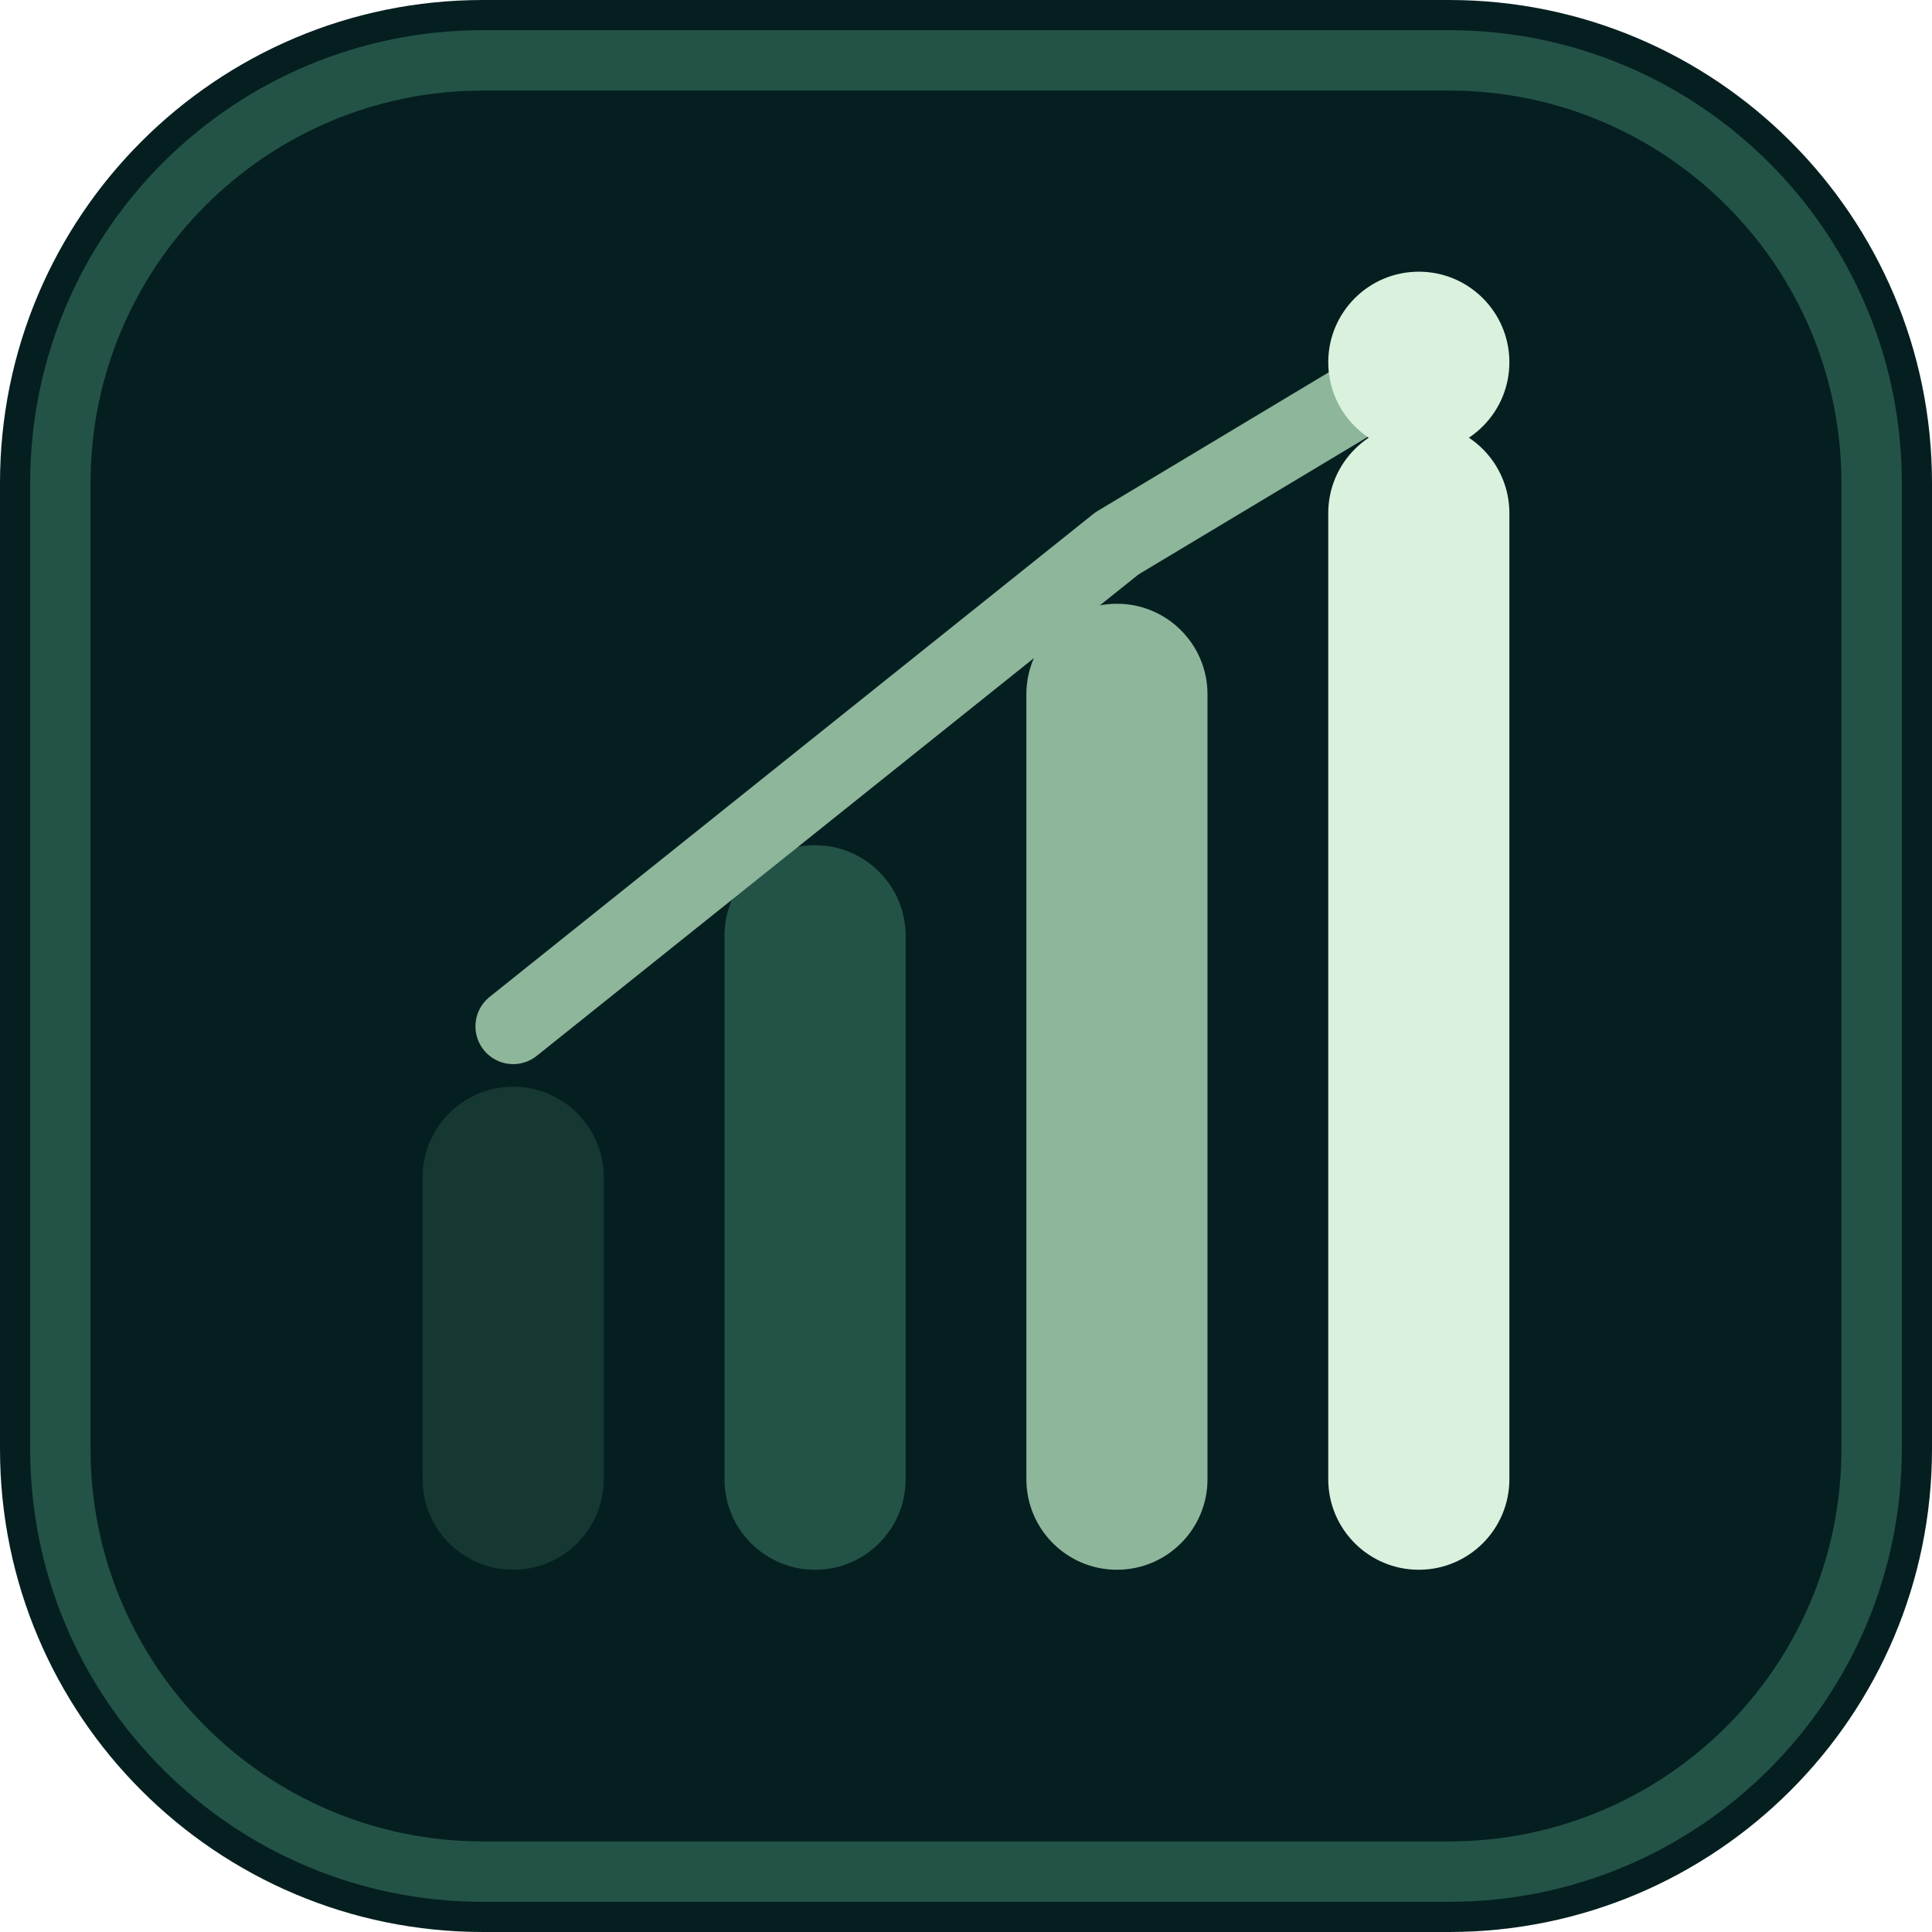
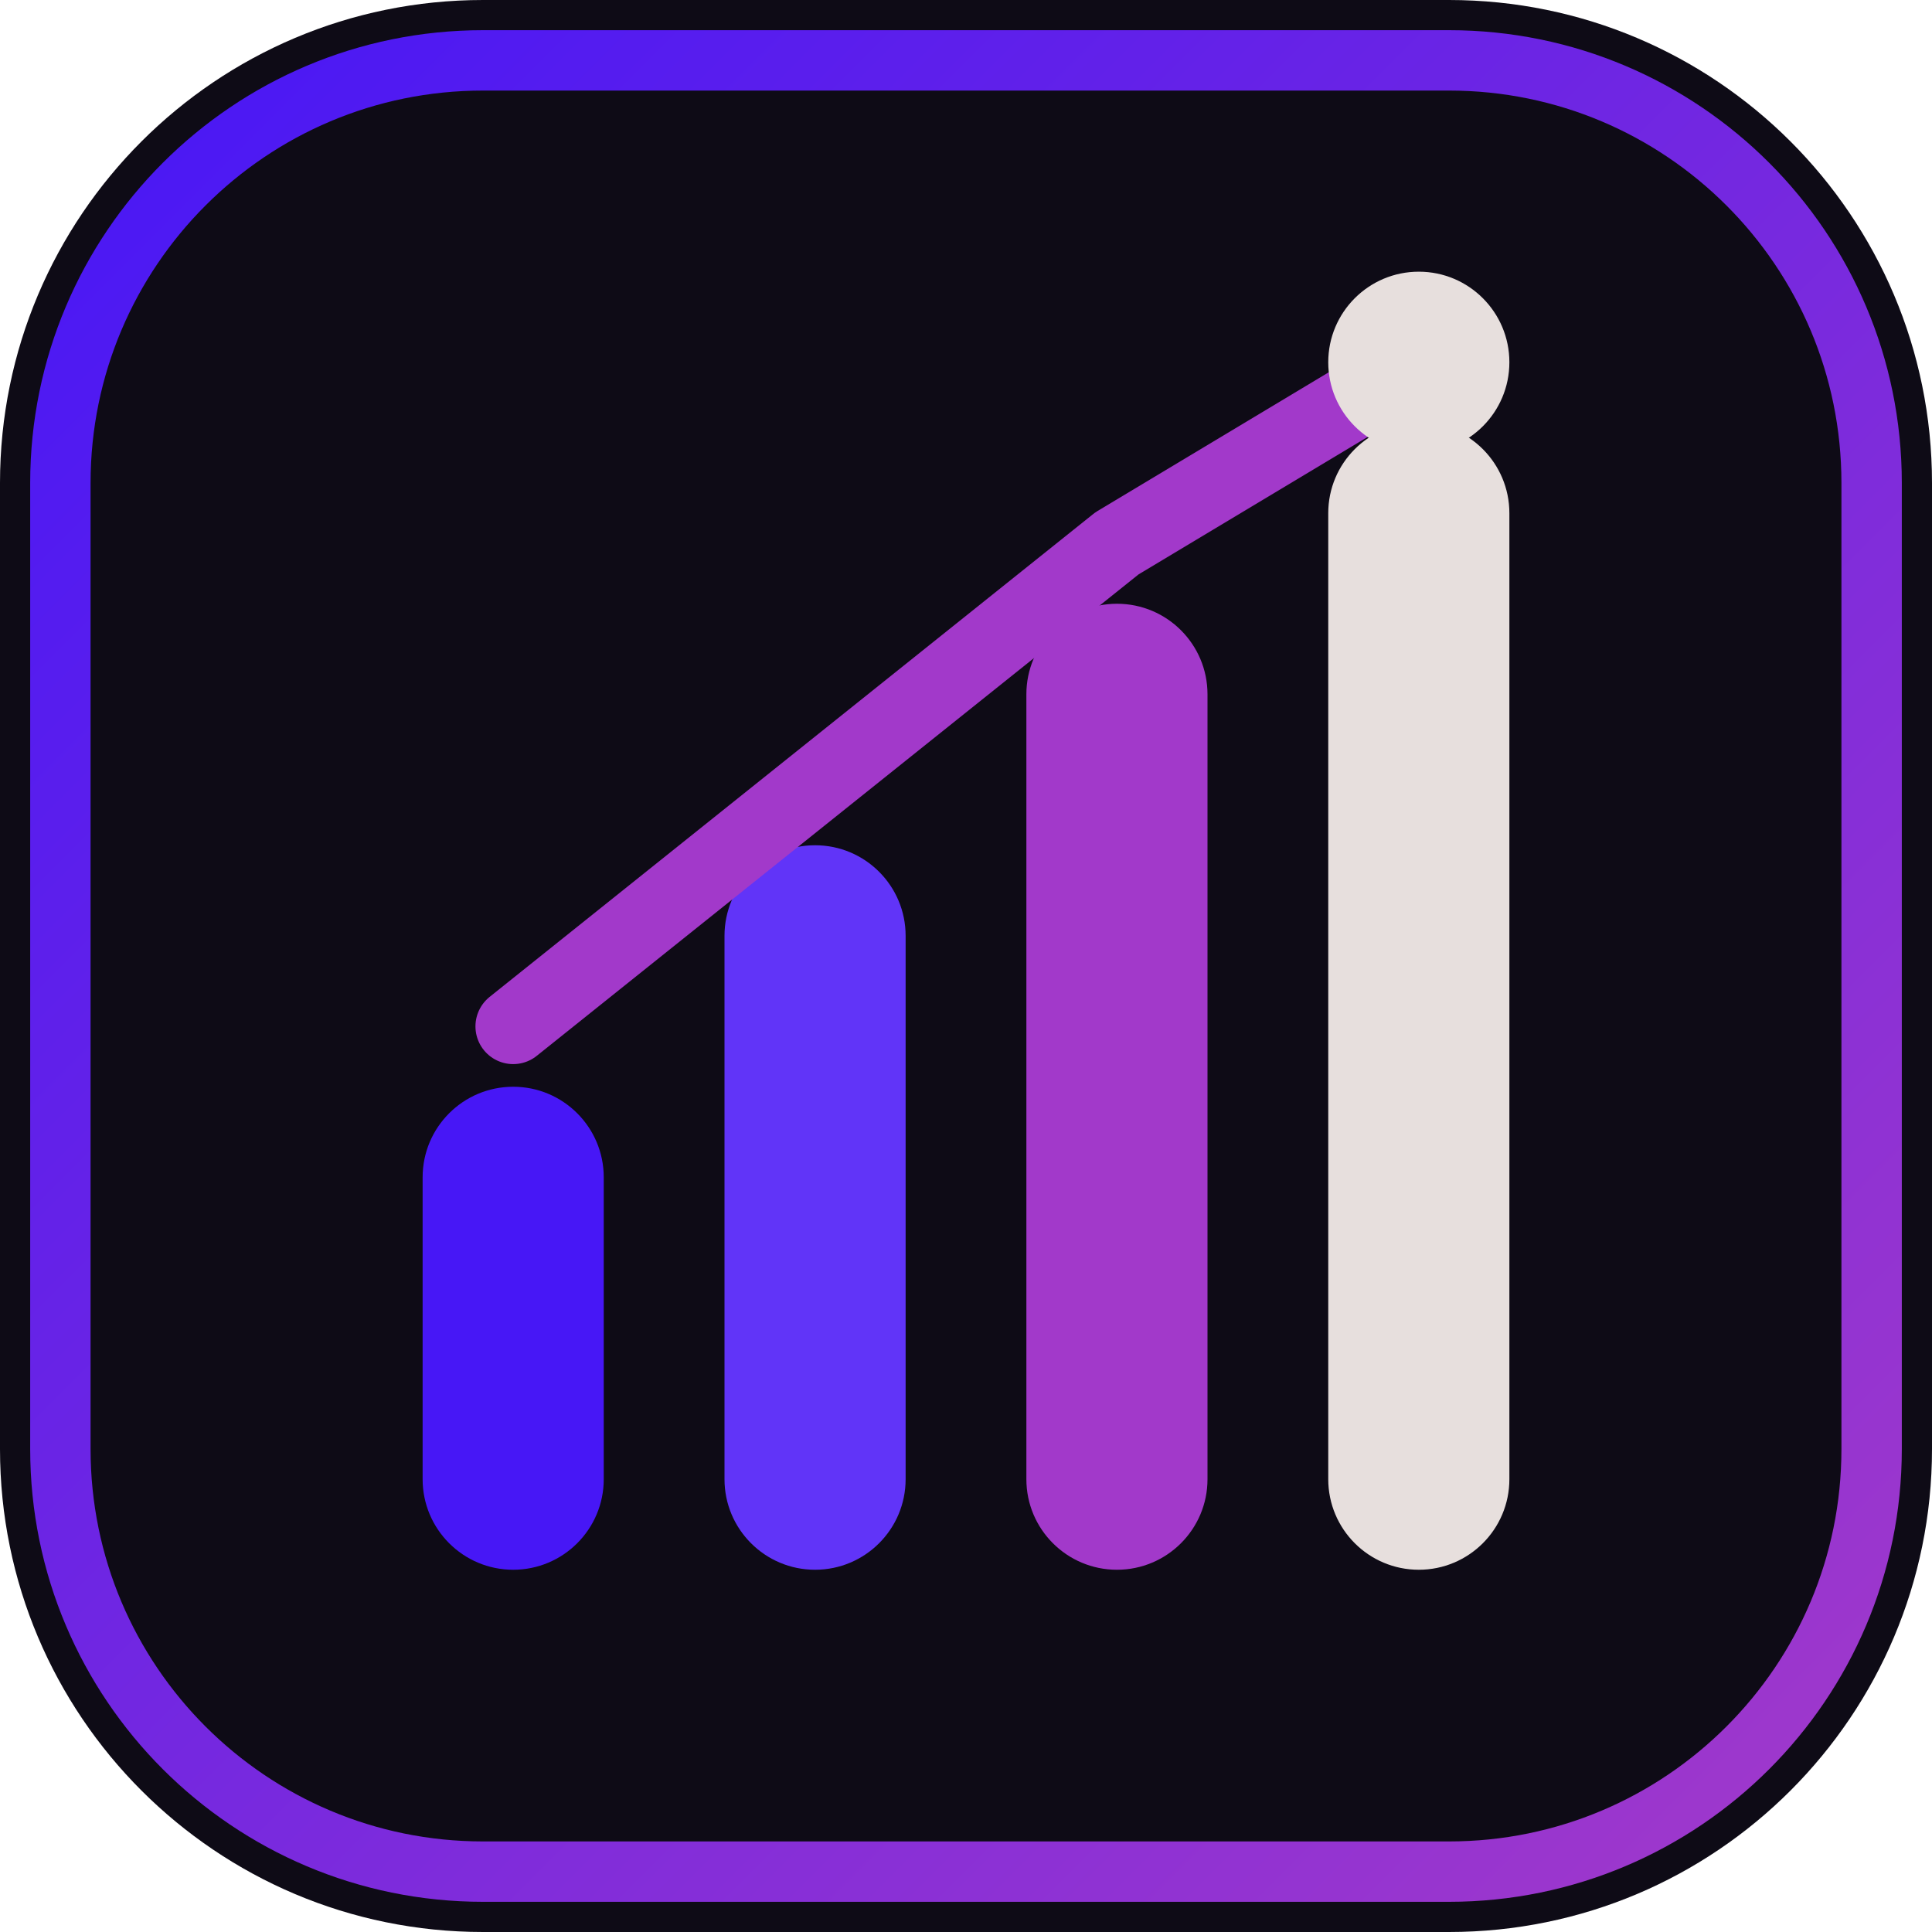
<svg xmlns="http://www.w3.org/2000/svg" viewBox="0 0 64 64" fill="none">
-   <rect width="64" height="64" rx="16" fill="#051F20" />
-   <rect x="2" y="2" width="60" height="60" rx="14" stroke="#235347" stroke-width="2" />
-   <rect x="14" y="36" width="6" height="16" rx="3" fill="#163832" />
-   <rect x="24" y="28" width="6" height="24" rx="3" fill="#235347" />
-   <rect x="34" y="20" width="6" height="32" rx="3" fill="#8EB69B" />
-   <rect x="44" y="14" width="6" height="38" rx="3" fill="#DAF1DE" />
-   <path d="M 17 34 L 27 26 L 37 18 L 47 12" stroke="#8EB69B" stroke-width="2.5" stroke-linecap="round" stroke-linejoin="round" />
-   <circle cx="47" cy="12" r="3" fill="#DAF1DE" />
+   <defs>
+     <linearGradient id="purpleGrad" x1="0%" y1="0%" x2="100%" y2="100%">
+       <stop offset="0%" stop-color="#4717F6" />
+       <stop offset="100%" stop-color="#A239CA" />
+     </linearGradient>
+   </defs>
+   <rect width="64" height="64" rx="16" fill="#0E0B16" />
+   <rect x="2" y="2" width="60" height="60" rx="14" stroke="url(#purpleGrad)" stroke-width="2" />
+   <rect x="14" y="36" width="6" height="16" rx="3" fill="#4717F6" />
+   <rect x="24" y="28" width="6" height="24" rx="3" fill="#6134F8" />
+   <rect x="34" y="20" width="6" height="32" rx="3" fill="#A239CA" />
+   <rect x="44" y="14" width="6" height="38" rx="3" fill="#E7DFDD" />
+   <path d="M 17 34 L 27 26 L 37 18 L 47 12" stroke="#A239CA" stroke-width="2.5" stroke-linecap="round" stroke-linejoin="round" />
+   <circle cx="47" cy="12" r="3" fill="#E7DFDD" />
</svg>
